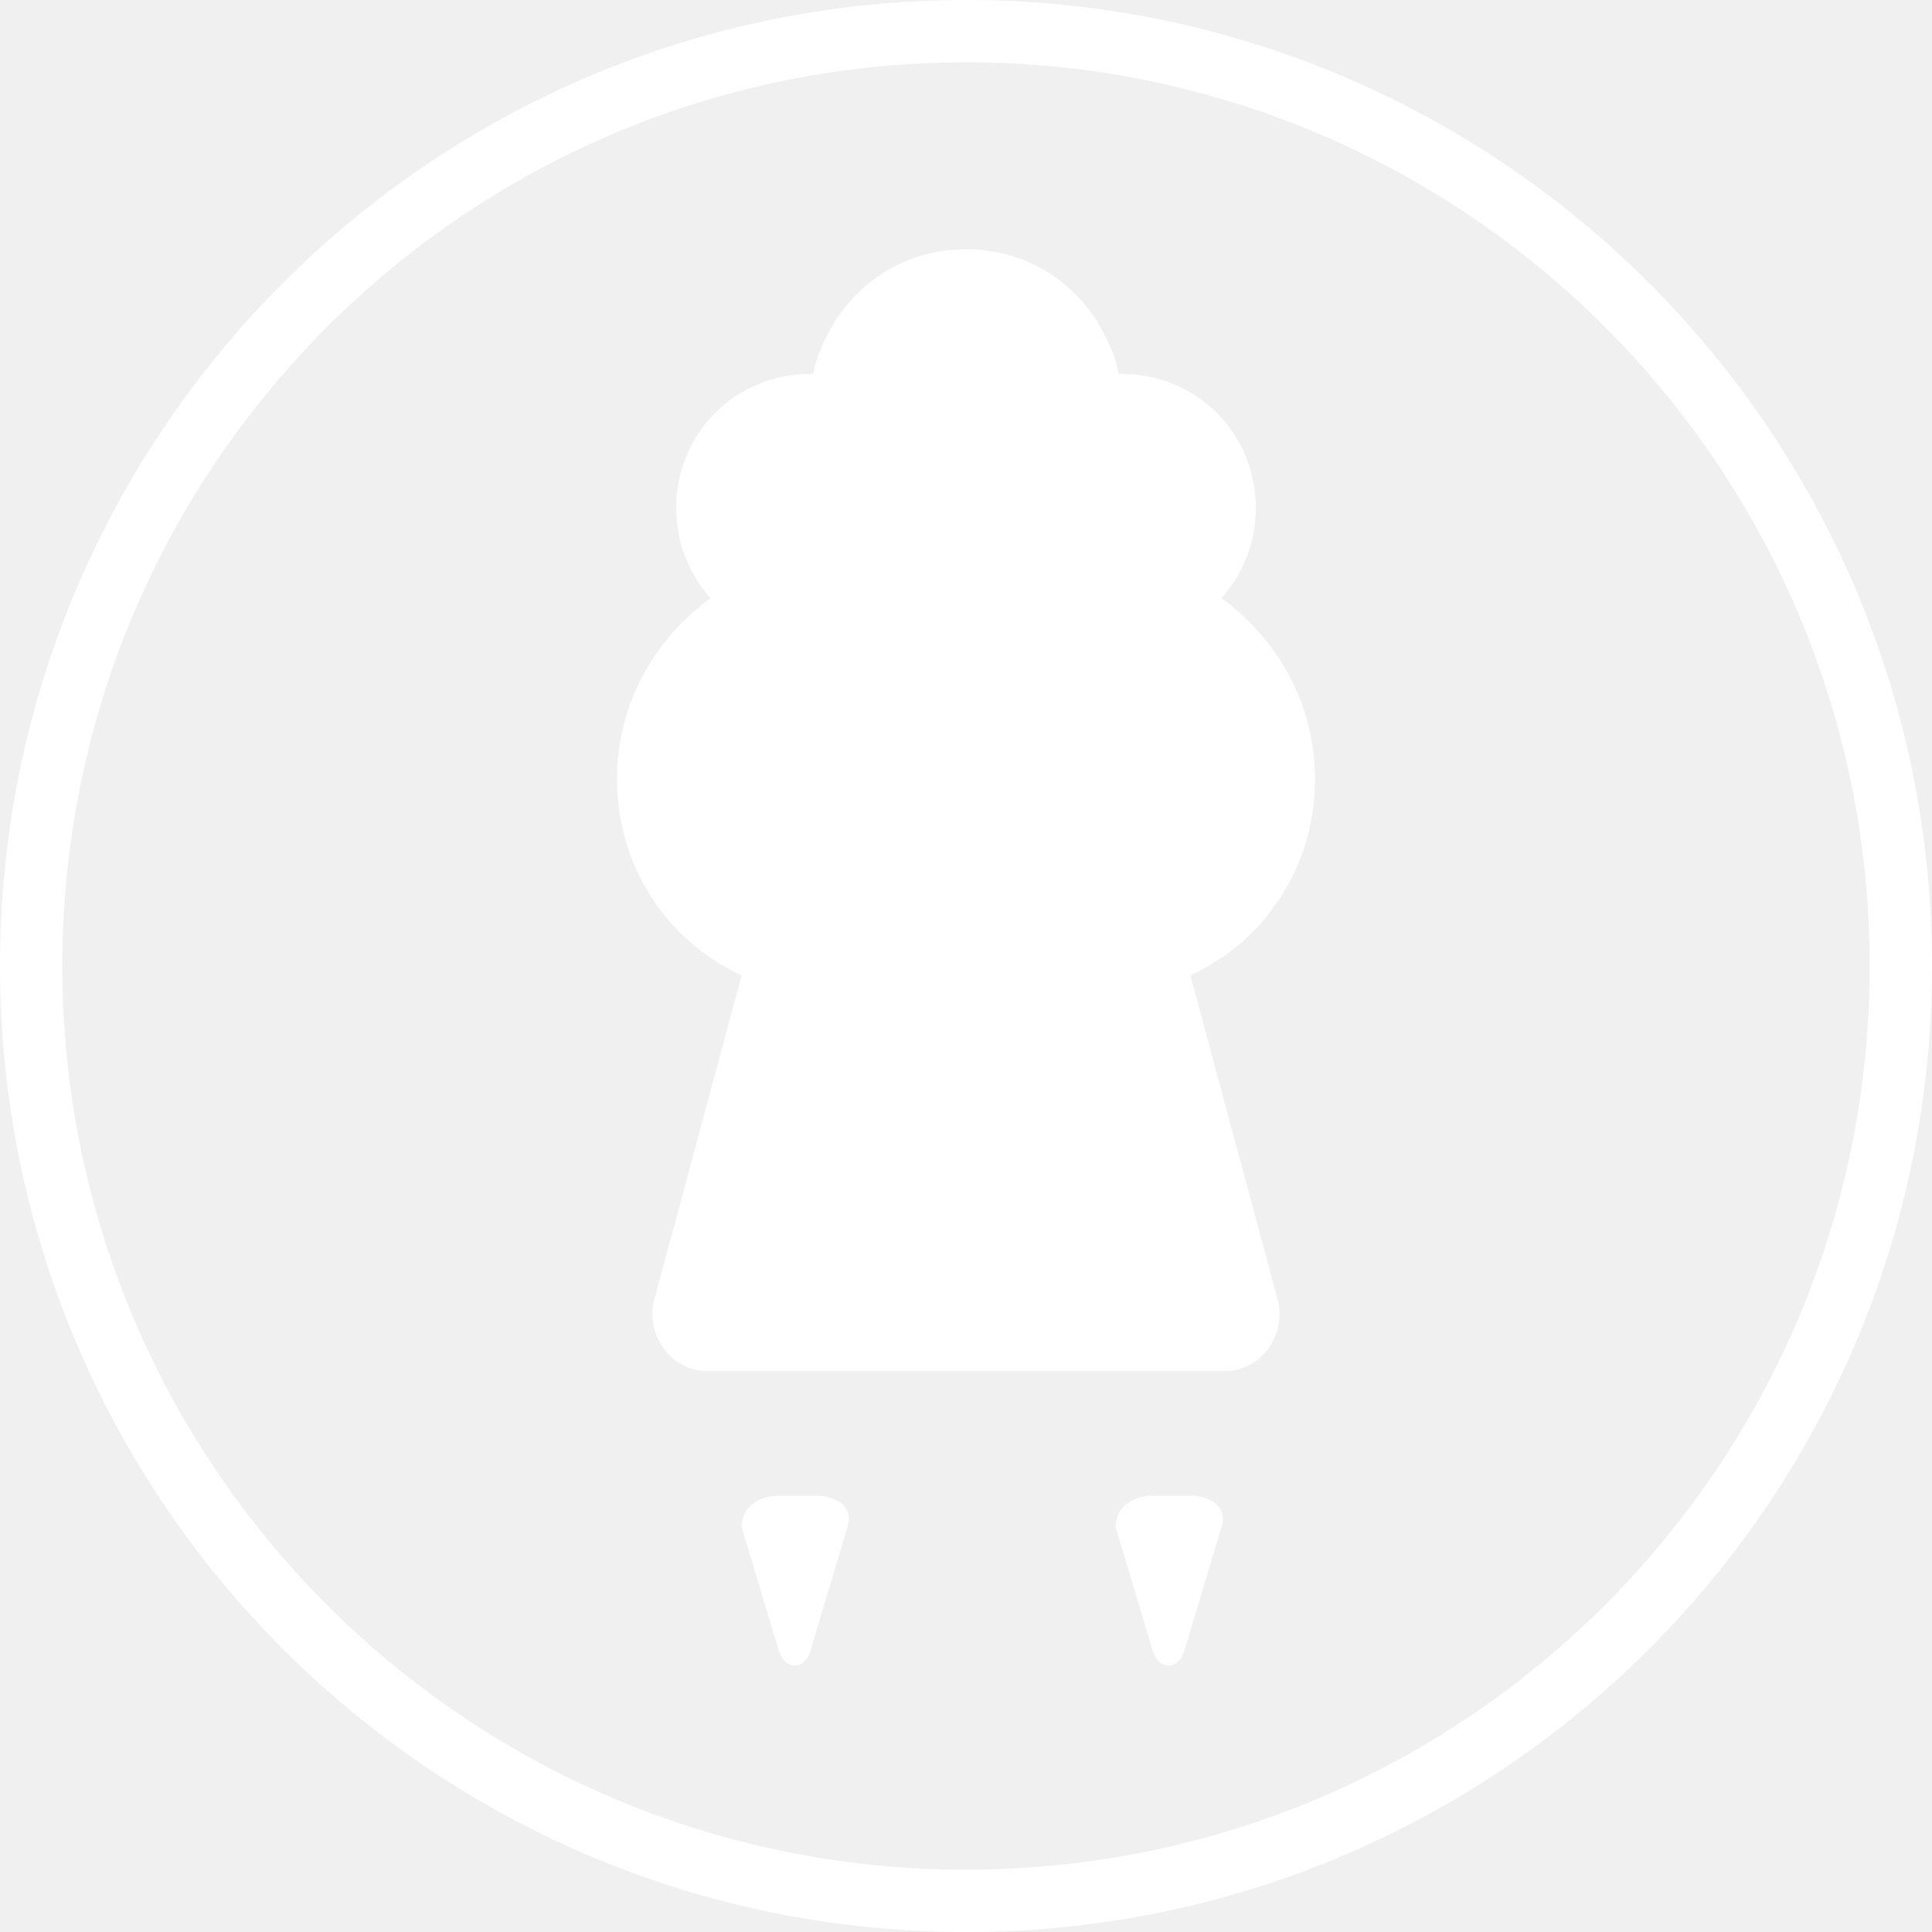
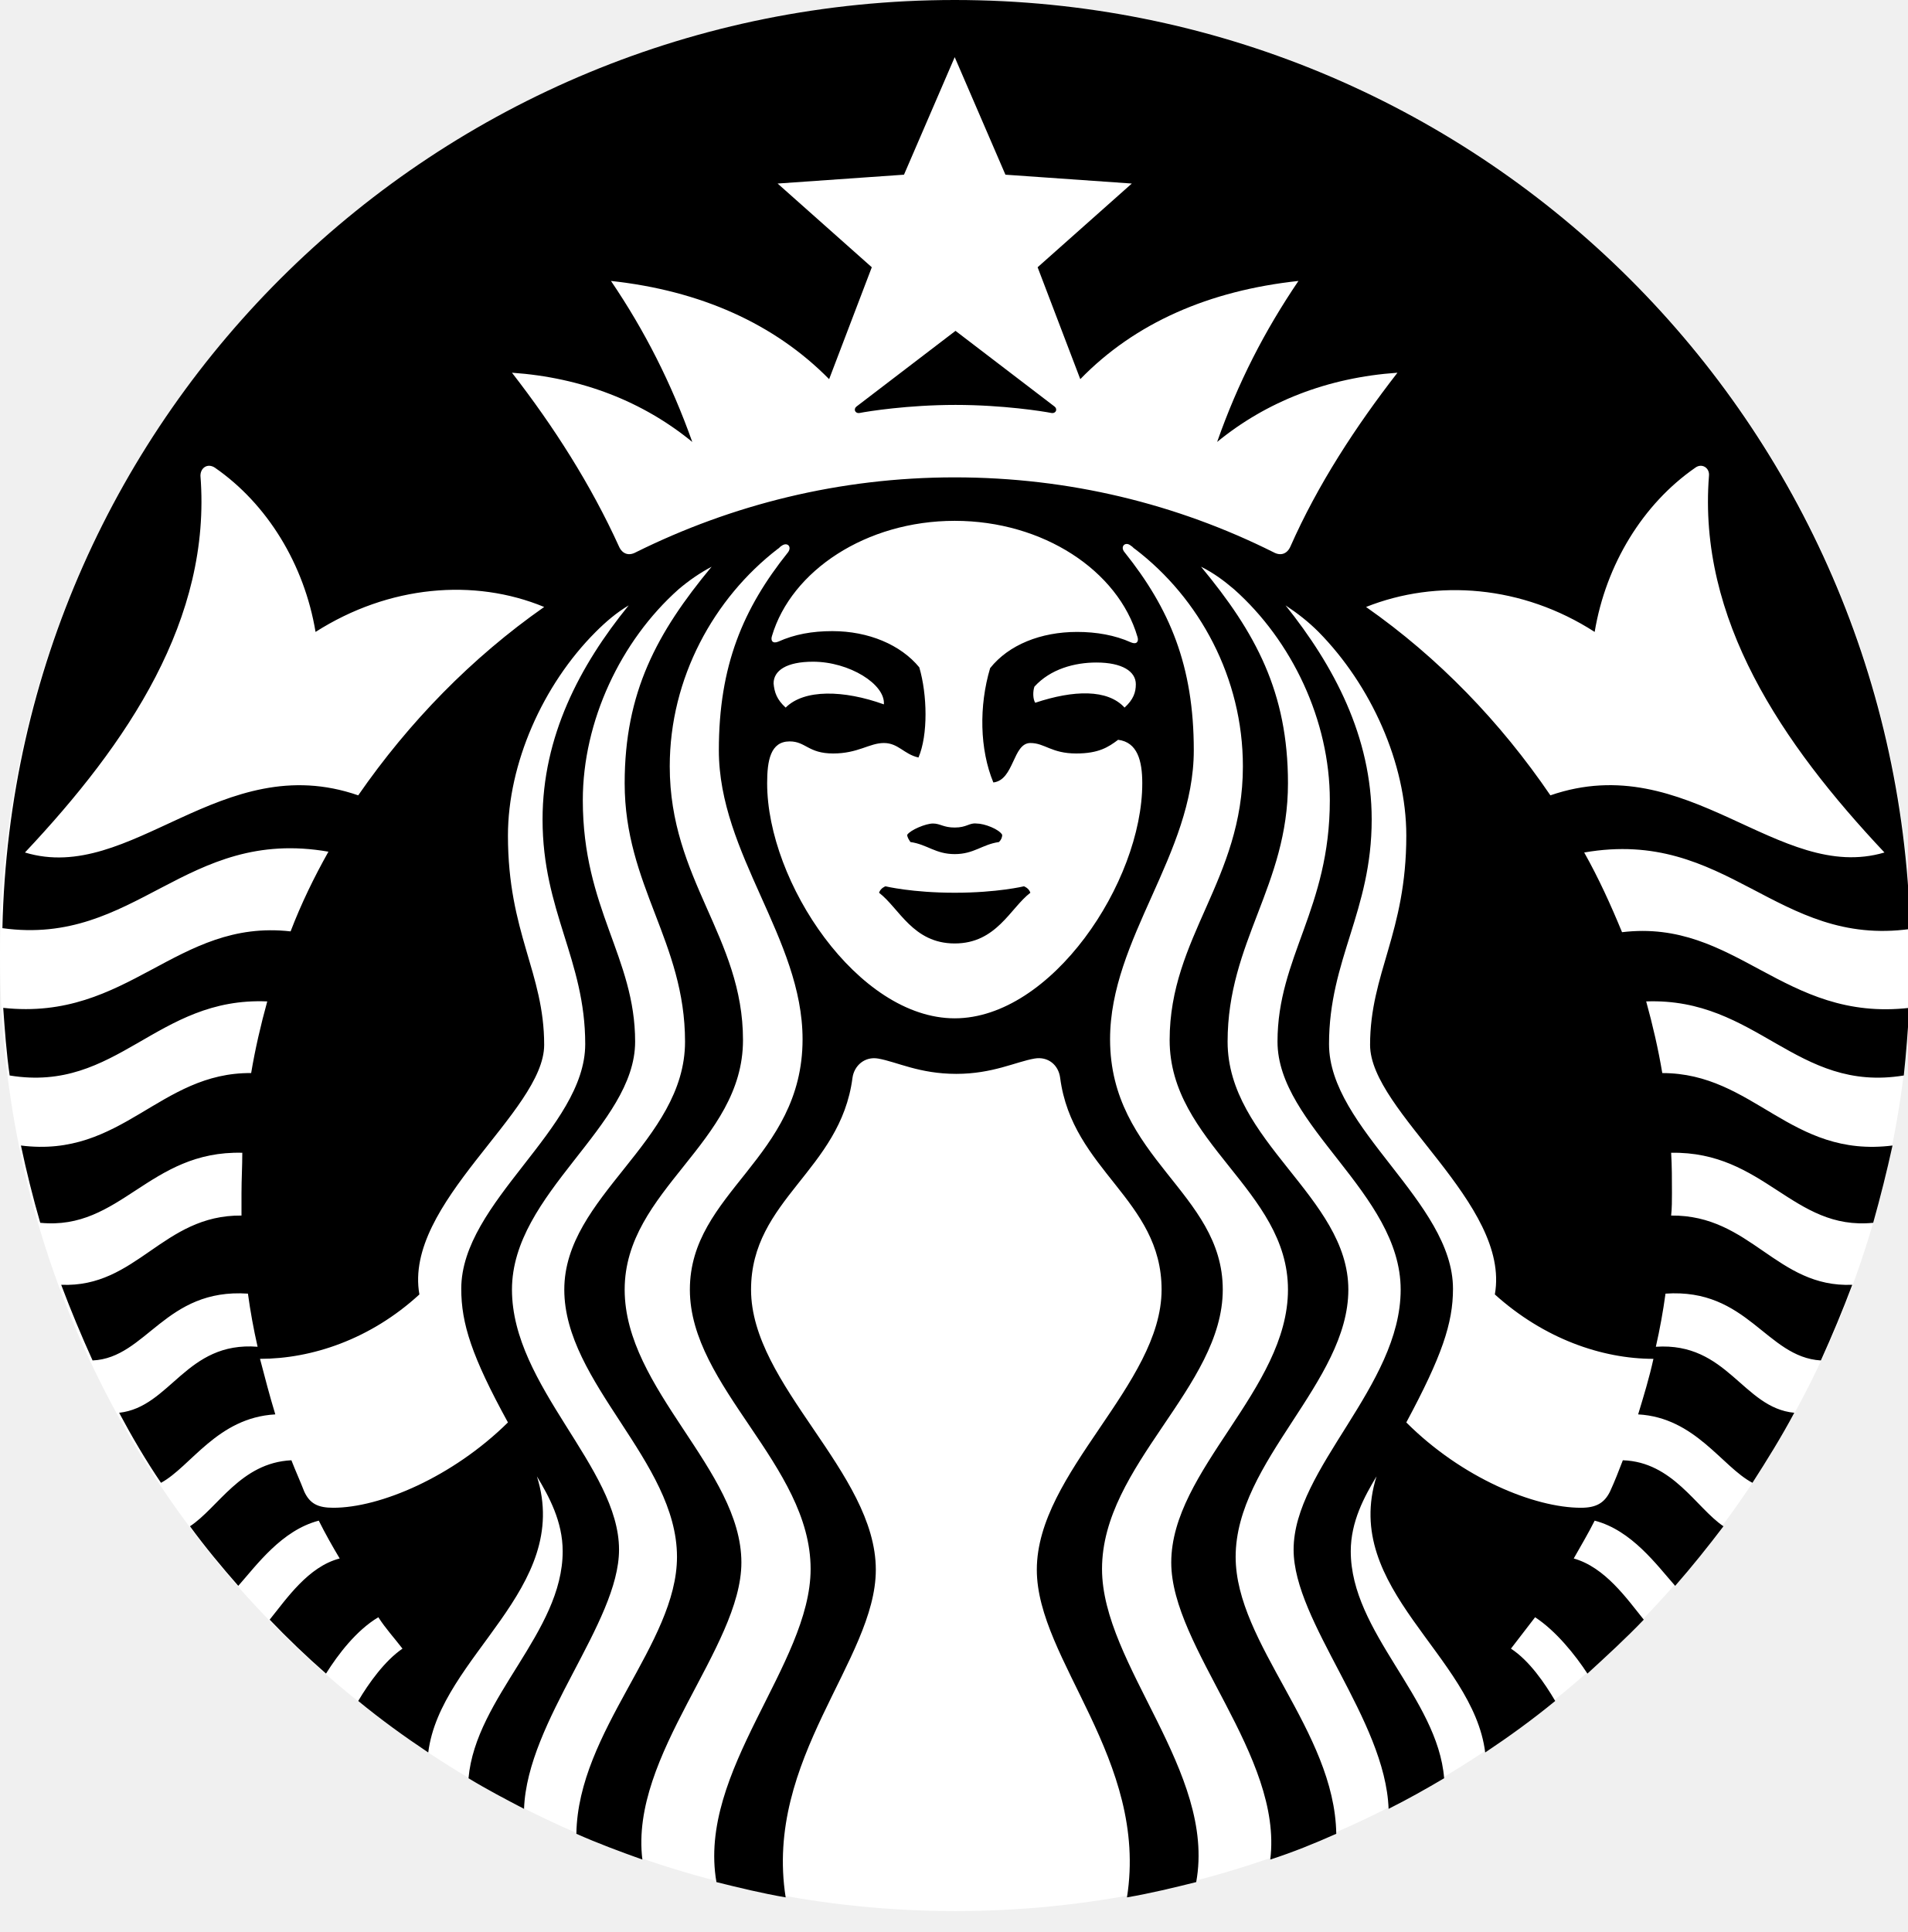
- <svg xmlns="http://www.w3.org/2000/svg" viewBox="0 0 62 62" fill="#ffffff">
-   <circle cx="31" cy="31" r="30" fill="none" stroke="#ffffff" stroke-width="2" />
-   <path d="M31 8c-1.8 0-3.3.9-4.2 2.3-.3.5-.6 1.1-.7 1.7h-.1c-2.4 0-4.3 1.9-4.3 4.3 0 1.1.4 2.1 1.1 2.9-1.8 1.3-3 3.4-3 5.8 0 2.8 1.6 5.2 4 6.3l-2.8 10.4c-.3 1.1.5 2.3 1.7 2.3h16.6c1.2 0 2-1.2 1.7-2.3l-2.8-10.4c2.4-1.1 4-3.5 4-6.3 0-2.4-1.2-4.5-3-5.8.7-.8 1.1-1.8 1.1-2.9 0-2.4-1.9-4.3-4.3-4.3h-.1c-.1-.6-.4-1.2-.7-1.7-.9-1.4-2.4-2.3-4.2-2.3zm-6 40c-.7 0-1.2.4-1.2 1l1.2 4c.2.6.8.6 1 0l1.2-4c.2-.6-.3-1-1-1h-1.2zm12 0c-.7 0-1.2.4-1.2 1l1.2 4c.2.6.8.6 1 0l1.2-4c.2-.6-.3-1-1-1h-1.2z" />
+ <svg xmlns="http://www.w3.org/2000/svg" viewBox="0 0 237 240" fill="#ffffff">
+   <path d="M237.4,118.7c0,65.6-53.2,118.7-118.7,118.7C53.1,237.4,0,184.2,0,118.7C0,53.1,53.2,0,118.7,0S237.4,53.1,237.4,118.7" />
+   <path fill="#000000" d="M130.6,51.3c-1-0.2-6-1-11.9-1s-10.9,0.8-11.9,1c-0.6,0.1-0.8-0.5-0.4-0.8s12.3-9.4,12.3-9.4s11.9,9.1,12.3,9.4C131.4,50.8,131.2,51.4,130.6,51.3 M110,110.1c0,0-0.6,0.2-0.8,0.8c2.5,1.9,4.2,6.3,9.4,6.3s6.9-4.4,9.4-6.3c-0.2-0.6-0.8-0.8-0.8-0.8s-3.3,0.8-8.6,0.8S110,110.1,110,110.1 M118.6,102.8c-1.4,0-1.8-0.5-2.7-0.5s-2.8,0.8-3.2,1.4c0,0.3,0.2,0.6,0.4,0.9c2.1,0.3,3.1,1.5,5.5,1.5s3.4-1.2,5.5-1.5c0.3-0.3,0.4-0.6,0.4-0.9c-0.4-0.7-2.2-1.4-3.2-1.4C120.4,102.2,120.1,102.8,118.6,102.8 M237.2,125.2c-0.2,2.8-0.4,5.7-0.7,8.4c-13.4,2.2-18.2-9.7-32-9.2c0.8,2.9,1.5,5.9,2,8.9c11.4,0,15.9,10.6,28.6,9c-0.7,3.2-1.5,6.4-2.4,9.6c-10,1-13.5-8.9-25.1-8.7c0.1,1.7,0.1,3.3,0.1,5c0,0.9,0,1.9-0.1,2.8c9.9-0.1,13.1,9,22.5,8.6c-1.2,3.2-2.5,6.3-3.9,9.4c-6.8-0.4-9.1-9-19.3-8.3c-0.3,2.2-0.7,4.4-1.2,6.6c8.9-0.6,10.8,7.6,17.2,8.2c-1.6,3-3.4,5.9-5.2,8.7c-3.8-2-7.1-8.1-14.2-8.5c0.7-2.3,1.4-4.6,1.9-6.9c-6.4,0-13.6-2.5-19.7-8c2-11.3-15.5-22.7-15.5-31c0-8.9,4.5-13.9,4.5-26c0-9-4.4-18.7-10.9-25.3c-1.3-1.3-2.6-2.3-4.1-3.3c6,7.5,10.7,16.3,10.7,26.6c0,11.4-5.3,17.4-5.3,27.9s15.4,19.6,15.4,30.4c0,4.3-1.4,8.4-5.8,16.6c6.9,6.9,15.9,10.6,21.7,10.6c1.9,0,2.9-0.6,3.6-2c0.6-1.3,1.1-2.6,1.6-3.9c6.2,0.2,9.1,5.9,12.5,8.2c-1.9,2.5-3.9,5-6,7.4c-2.3-2.6-5.4-6.9-10-8.1c-0.8,1.6-1.7,3.1-2.6,4.7c3.9,1.1,6.6,5,8.7,7.6c-2.2,2.3-4.6,4.5-7,6.7c-1.5-2.3-3.9-5.3-6.5-7c-1,1.3-2,2.6-3,3.9c2.3,1.5,4.2,4.3,5.5,6.5c-2.8,2.3-5.7,4.4-8.7,6.4c-1.5-12.1-17.9-20.3-13.5-34.3c-1.5,2.5-3.2,5.6-3.2,9.3c0,10.1,10.8,18.2,11.6,28.2c-2.2,1.3-4.5,2.6-6.9,3.8c-0.4-11.1-11.8-23.2-11.8-32.2c0-10.1,13.3-20.3,13.3-32.3s-15.3-20.3-15.3-30.8s6.5-16.5,6.5-30c0-9.9-4.7-19.8-11.9-26.2c-1.3-1.1-2.5-2-4.1-2.8C156,78.6,160,86,160,97.3c0,12.7-7.5,19.7-7.5,32.1s15,19.3,15,30.8s-14,21.3-14,33.2c0,10.8,12.3,21.6,12.5,34.4c-2.7,1.2-5.4,2.3-8.2,3.2c1.6-12.9-12.3-26.3-12.3-36.9c0-11.5,14.5-21.5,14.5-33.9s-14.7-18.2-14.7-31s9.1-19.9,9.1-34c0-11-5.4-20.9-13.4-27c-0.2-0.1-0.3-0.3-0.5-0.4c-0.7-0.6-1.4,0.1-0.8,0.8c5.6,7,8.6,14.1,8.6,24.6c0,12.9-10.4,23.4-10.4,35.9c0,14.8,14,19,14,31.1s-15,21.8-15,34.7c0,11.9,14.2,25.2,11.7,38.9c-2.8,0.7-5.7,1.4-8.6,1.9c2.7-17.1-11.2-29.5-11.2-40.7c0-12.1,15.5-23,15.5-34.8c0-11.2-11.1-14.8-12.6-26.3c-0.2-1.6-1.5-2.7-3.2-2.4c-2.3,0.4-5.2,1.9-9.7,1.9c-4.6,0-7.4-1.5-9.7-1.9c-1.7-0.3-3,0.9-3.2,2.4c-1.5,11.5-12.6,15.1-12.6,26.3c0,11.9,15.5,22.7,15.5,34.8c0,11.2-13.9,23.5-11.2,40.7c-2.9-0.5-5.8-1.2-8.6-1.9c-2.4-13.8,11.7-27,11.7-38.9c0-12.9-15-22.6-15-34.7c0-12.1,14-16.3,14-31.1c0-12.5-10.4-23-10.4-35.9c0-10.5,3-17.6,8.6-24.6c0.5-0.7-0.1-1.3-0.8-0.8c-0.2,0.1-0.3,0.3-0.5,0.4c-7.9,6.1-13.4,16-13.4,27c0,14.1,9.1,21.2,9.1,34c0,12.8-14.7,18.6-14.7,31s14.5,22.4,14.5,33.9c0,10.6-13.9,23.9-12.3,36.9c-2.8-1-5.5-2-8.2-3.2c0.2-12.8,12.5-23.6,12.5-34.4c0-11.9-14-21.6-14-33.2c0-11.6,15-18.4,15-30.8s-7.5-19.4-7.5-32.1c0-11.3,4-18.7,10.8-26.9c-1.5,0.8-2.8,1.7-4.1,2.8c-7.2,6.4-11.9,16.4-11.9,26.2c0,13.5,6.5,19.5,6.5,30s-15.3,18.8-15.3,30.8s13.3,22.1,13.3,32.3c0,9.1-11.4,21.2-11.8,32.2c-2.3-1.2-4.6-2.4-6.9-3.8c0.9-10.1,11.7-18.1,11.7-28.2c0-3.7-1.7-6.8-3.2-9.3c4.4,14-12,22.3-13.5,34.3c-3-2-5.9-4.1-8.7-6.4c1.3-2.2,3.3-5,5.5-6.5c-1-1.3-2.1-2.5-3-3.9c-2.7,1.6-5,4.6-6.5,7c-2.4-2.1-4.8-4.4-7-6.7c2.1-2.6,4.8-6.6,8.7-7.6c-0.9-1.5-1.8-3.1-2.6-4.7c-4.6,1.2-7.7,5.5-10,8.1c-2.1-2.4-4.1-4.8-6-7.4c3.5-2.3,6.3-7.9,12.6-8.2c0.5,1.3,1.1,2.6,1.6,3.9c0.7,1.5,1.7,2,3.6,2c5.8,0,14.8-3.8,21.7-10.6c-4.5-8.2-5.8-12.3-5.8-16.6c0-10.8,15.4-19.9,15.4-30.4s-5.3-16.5-5.3-27.9c0-10.3,4.6-19.1,10.7-26.6c-1.5,0.9-2.8,2-4.1,3.3c-6.6,6.6-10.9,16.4-10.9,25.3c0,12.1,4.5,17,4.5,26c0,8.3-17.5,19.7-15.5,31c-6.1,5.6-13.4,8-19.8,8c0.6,2.3,1.2,4.6,1.9,6.9c-7.2,0.4-10.5,6.5-14.2,8.5c-1.9-2.8-3.6-5.7-5.2-8.7c6.4-0.7,8.3-8.9,17.2-8.2c-0.5-2.2-0.9-4.4-1.2-6.6c-10.3-0.7-12.6,8-19.3,8.3c-1.4-3.1-2.7-6.2-3.9-9.4C17,160,20.2,150.9,30,151c0-0.9,0-1.8,0-2.8c0-1.7,0.1-3.3,0.1-5c-11.6-0.3-15.1,9.7-25.1,8.7c-0.9-3.1-1.7-6.3-2.4-9.6c12.6,1.6,17.2-9.1,28.6-9c0.5-3,1.2-6,2-8.9c-13.8-0.6-18.6,11.4-32,9.2c-0.4-2.8-0.6-5.6-0.8-8.4c15.6,1.7,21.5-11.1,35.7-9.5c1.3-3.4,2.9-6.7,4.7-9.9c-17.8-3.1-23.9,11.8-40.5,9.5C1.7,51.3,54.2,0,118.6,0c64.5,0,116.9,51.3,118.7,115.4c-16.6,2.3-22.7-12.6-40.5-9.5c1.8,3.2,3.3,6.5,4.7,9.9C215.7,114.1,221.5,127,237.2,125.2 M67.6,75.4c-8.7-3.6-19.3-2.7-28.4,3.1c-1.4-8.4-6-15.9-12.5-20.4c-0.9-0.6-1.8,0-1.8,1c1.4,17.8-9,33.2-21.8,46.8c13.2,4,24.4-13,41.4-7.1C50.8,89.7,58.6,81.7,67.6,75.4 M118.6,64.7c-11,0-20.3,6.2-22.7,14.3c-0.2,0.6,0.1,1,0.8,0.7c2-0.9,4.2-1.3,6.7-1.3c4.5,0,8.5,1.7,10.8,4.5c1,3.4,1.1,8.4-0.1,11.2c-1.8-0.4-2.5-1.8-4.3-1.8s-3.2,1.3-6.3,1.3s-3.4-1.5-5.4-1.5c-2.4,0-2.8,2.4-2.8,5.2c0,12.3,11.3,29.2,23.3,29.2s23.3-16.9,23.3-29.2c0-2.8-0.6-5.1-3-5.4c-1.2,0.9-2.4,1.7-5.2,1.7c-3.1,0-3.9-1.3-5.7-1.3c-2.2,0-2,4.6-4.6,4.9c-1.7-4.1-1.8-9.5-0.4-14.2c2.3-2.9,6.3-4.5,10.8-4.5c2.4,0,4.7,0.4,6.7,1.3c0.7,0.3,1-0.1,0.8-0.7C138.9,70.9,129.6,64.7,118.6,64.7 M136.2,82.3c-2.7,0-5.7,0.8-7.7,3c-0.2,0.6-0.2,1.5,0.1,2c4.8-1.6,9-1.7,11.1,0.6c1.1-1,1.4-1.9,1.4-2.9C141.1,83.4,139.4,82.3,136.2,82.3 M97.6,87.9c2.3-2.3,7.2-2.2,12.2-0.4c0.2-2.5-4.3-5.3-8.8-5.3c-3.3,0-4.9,1.1-4.9,2.7C96.2,86,96.5,86.9,97.6,87.9 M173.6,46.3c-8.7,0.6-16.3,3.6-22.4,8.6c2.6-7.4,5.9-13.8,10.1-20c-11.1,1.2-20.3,5.2-27.1,12.2l-5.3-13.9l11.7-10.4l-15.7-1.1l-6.3-14.6l-6.3,14.6l-15.7,1.1l11.7,10.4L103,47.1c-6.8-6.9-16-11-27.1-12.2c4.2,6.2,7.5,12.7,10.1,20c-6.1-5-13.7-8-22.4-8.6c5.2,6.7,9.8,13.9,13.3,21.6c0.4,0.9,1.2,1.2,2.1,0.7c11.9-5.9,25.3-9.3,39.6-9.3c14.2,0,27.6,3.3,39.6,9.3c0.9,0.5,1.7,0.2,2.1-0.7C163.7,60.2,168.4,53,173.6,46.3 M192.6,98.8c17.1-5.9,28.3,11,41.5,7.1c-12.8-13.6-23.2-29-21.8-46.8c0.1-1-0.9-1.6-1.7-1c-6.5,4.5-11.1,12-12.5,20.4c-9-5.8-19.6-6.6-28.4-3.1C178.7,81.7,186.4,89.7,192.6,98.8" />
</svg>
